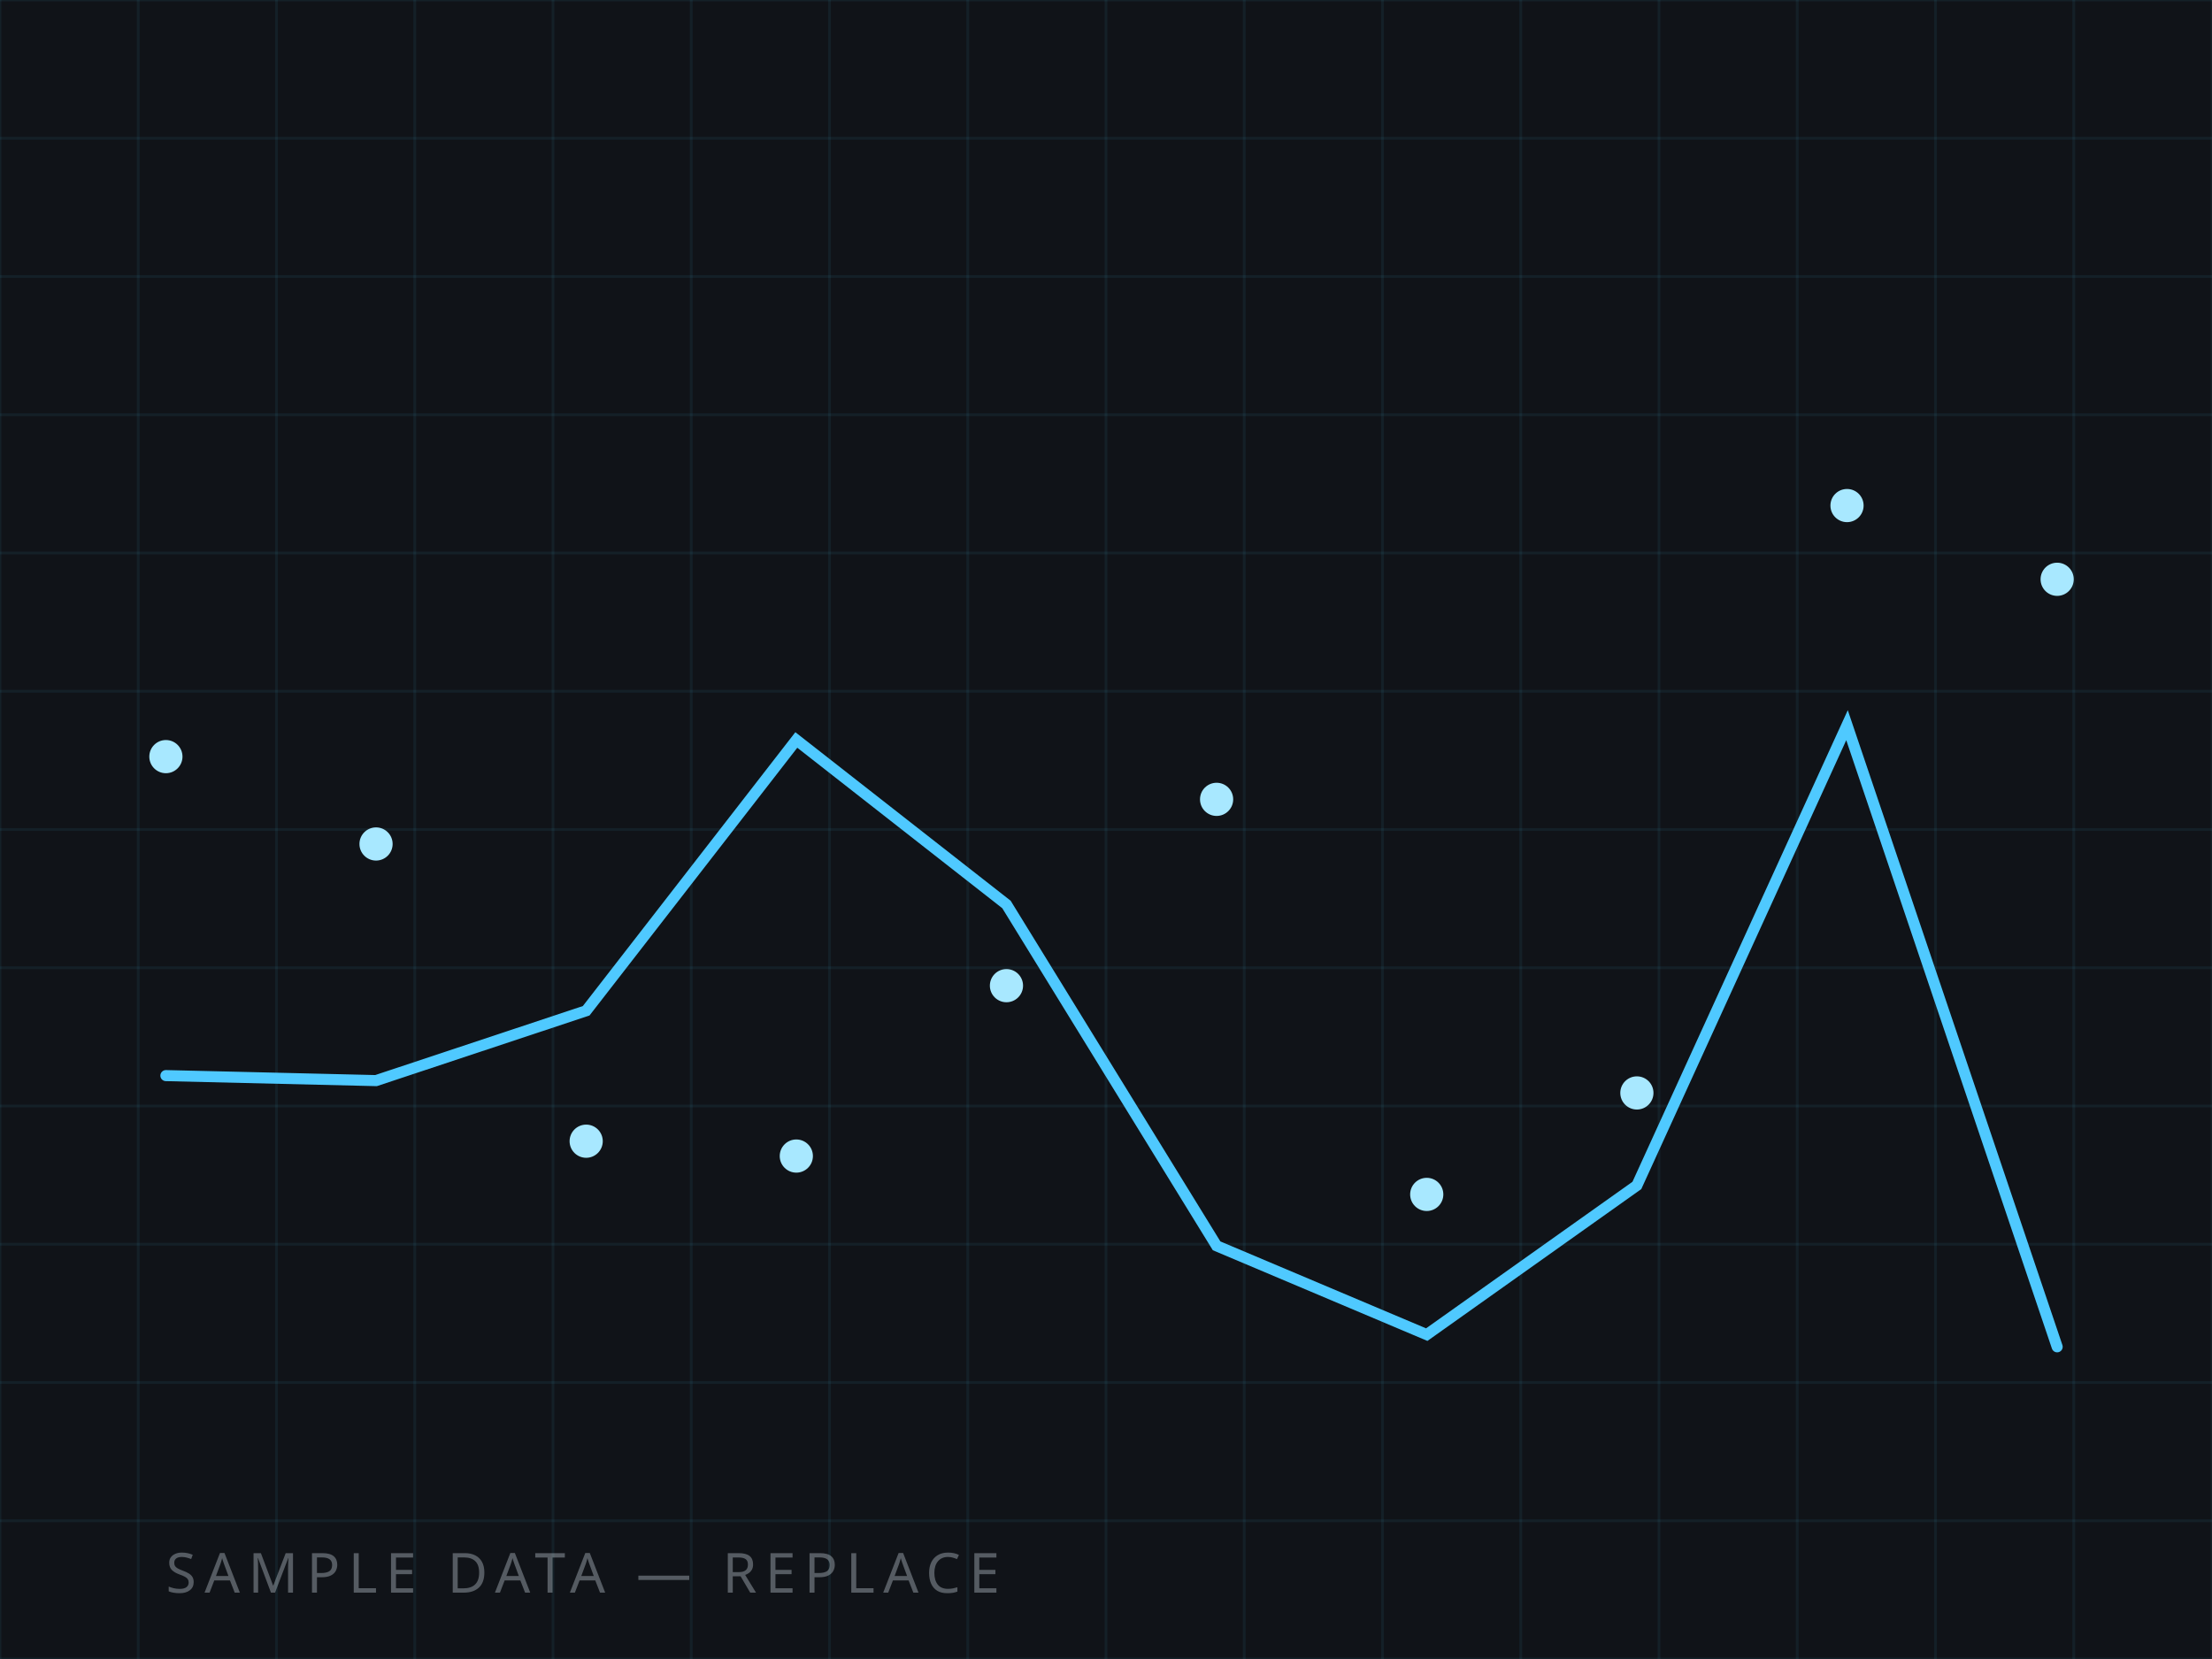
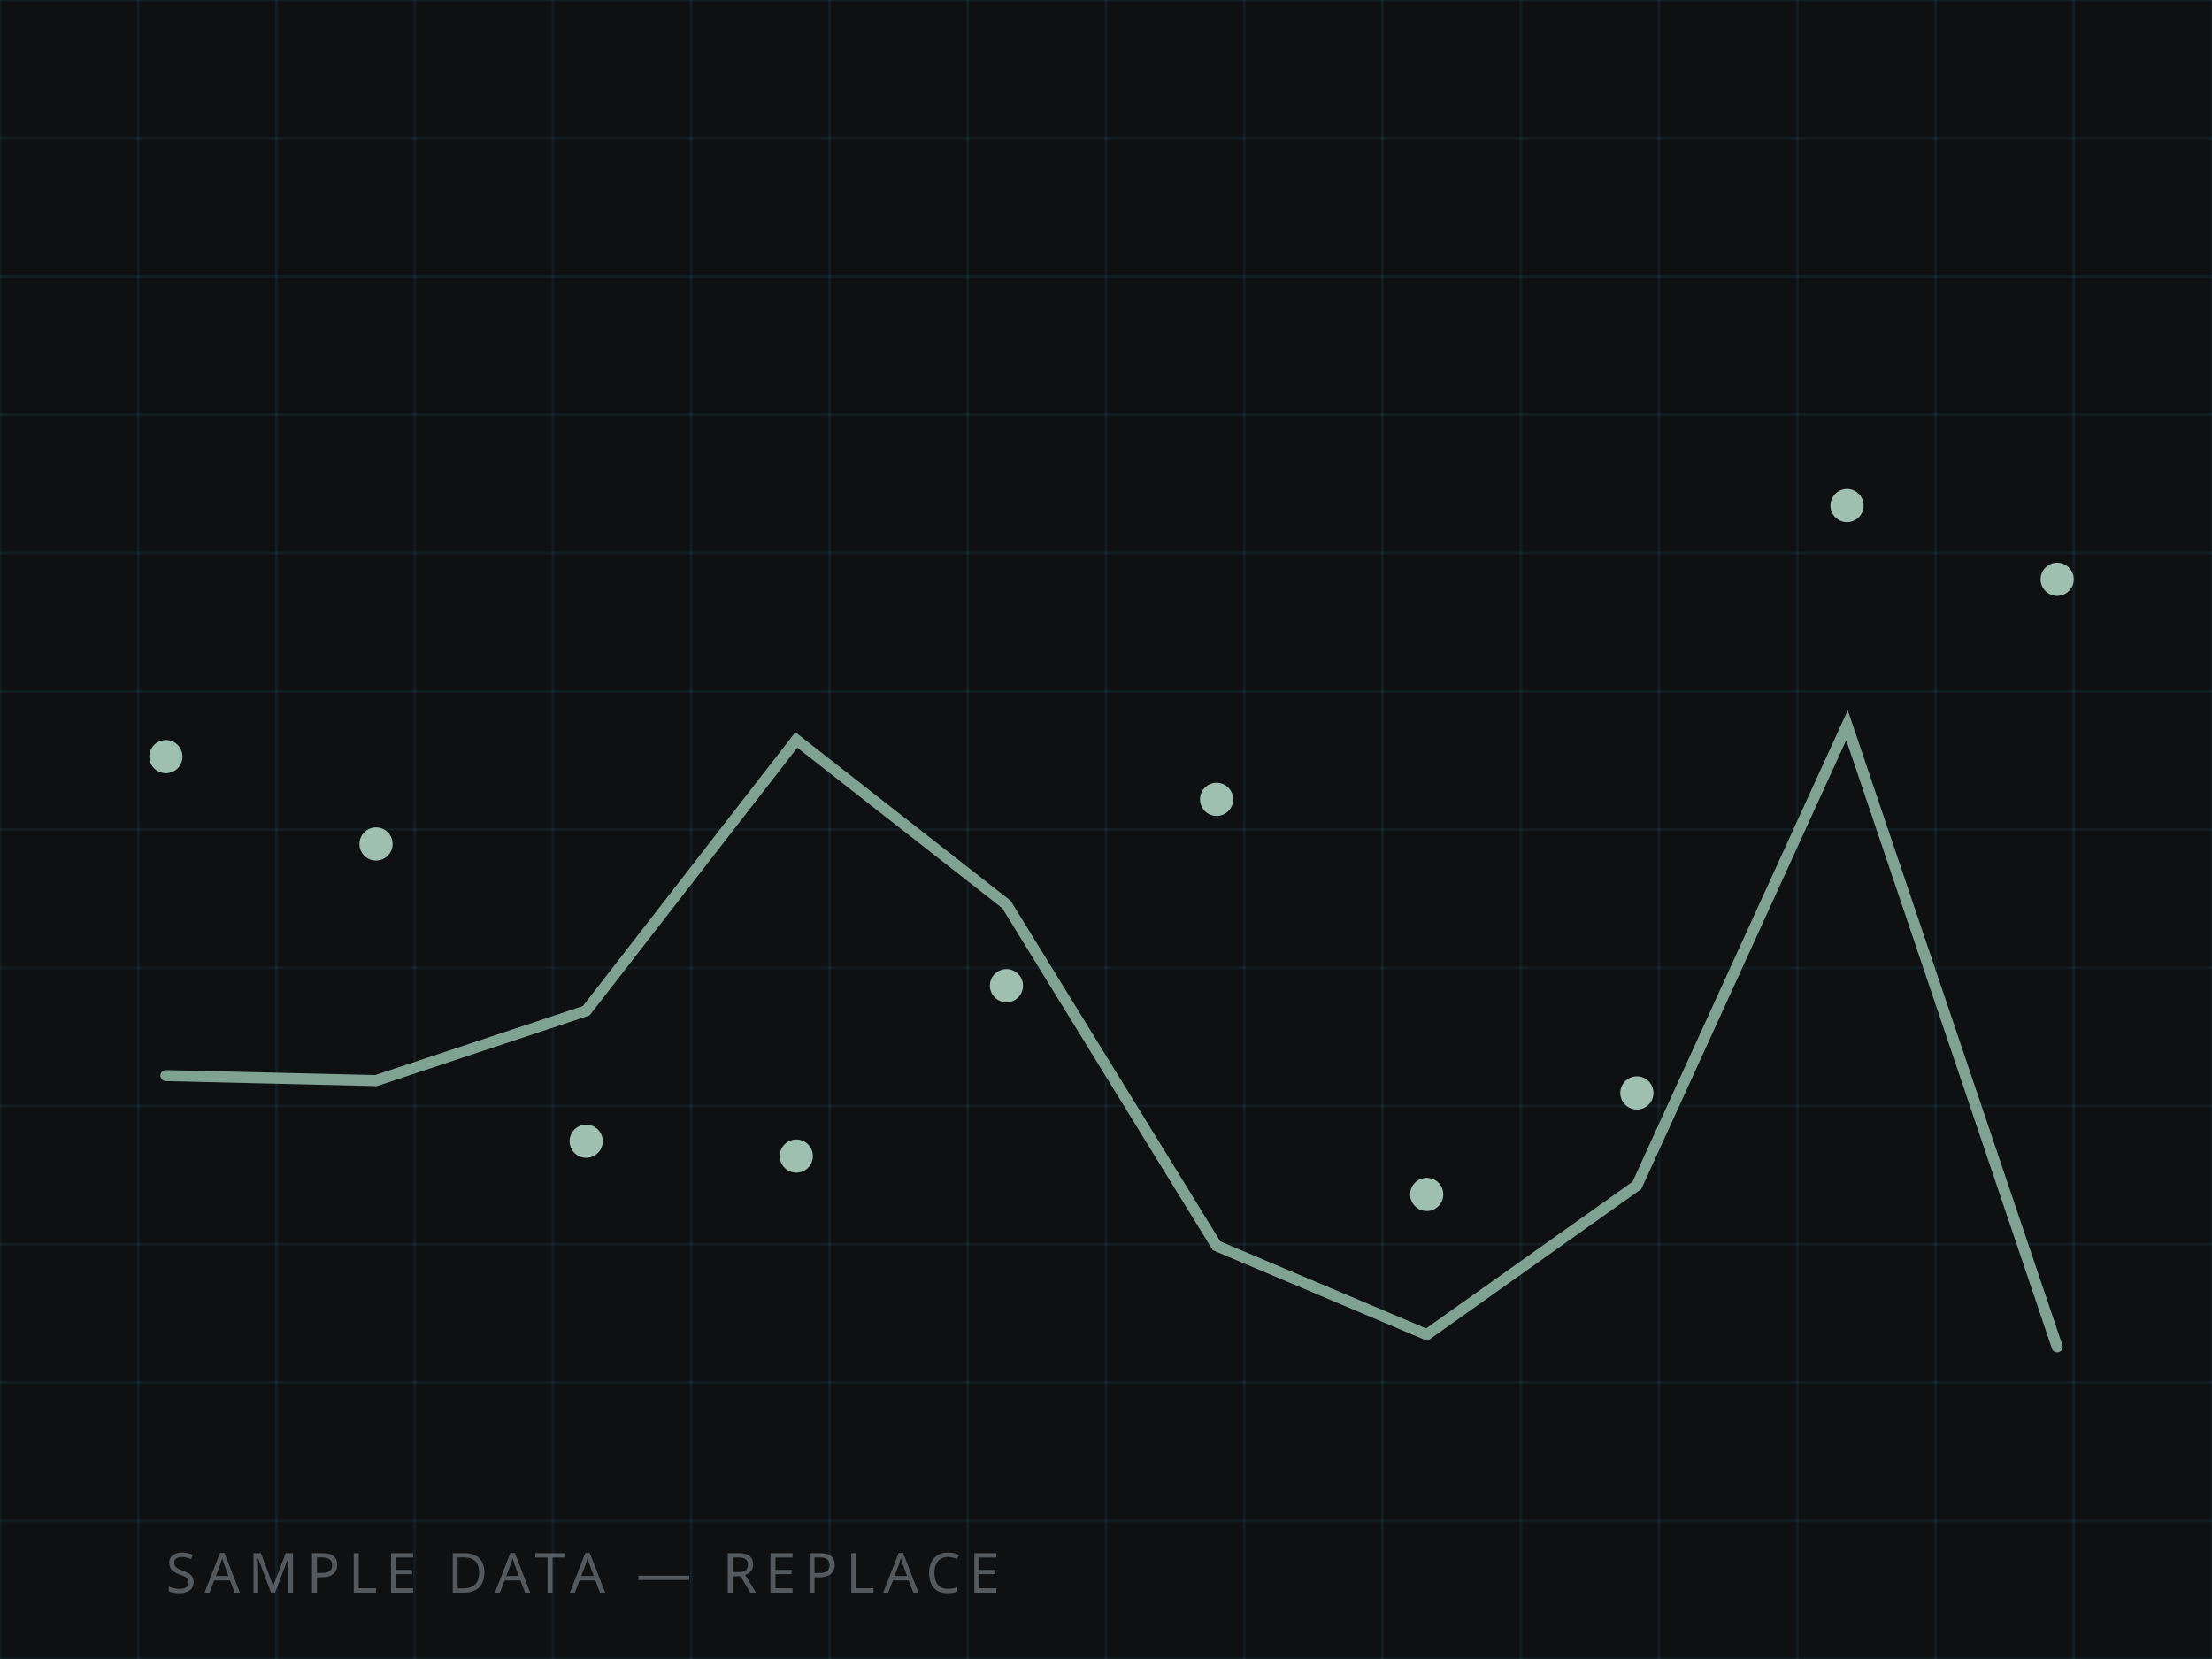
<svg xmlns="http://www.w3.org/2000/svg" viewBox="0 0 800 600" width="800" height="600">
-   <rect width="800" height="600" fill="#101318" />
+   <rect width="800" height="600" fill="#0E1012" />
  <line x1="0" y1="0" x2="0" y2="600" stroke="rgba(79,201,255,0.07)" />
  <line x1="50" y1="0" x2="50" y2="600" stroke="rgba(79,201,255,0.07)" />
  <line x1="100" y1="0" x2="100" y2="600" stroke="rgba(79,201,255,0.07)" />
  <line x1="150" y1="0" x2="150" y2="600" stroke="rgba(79,201,255,0.07)" />
  <line x1="200" y1="0" x2="200" y2="600" stroke="rgba(79,201,255,0.07)" />
  <line x1="250" y1="0" x2="250" y2="600" stroke="rgba(79,201,255,0.07)" />
  <line x1="300" y1="0" x2="300" y2="600" stroke="rgba(79,201,255,0.07)" />
  <line x1="350" y1="0" x2="350" y2="600" stroke="rgba(79,201,255,0.07)" />
  <line x1="400" y1="0" x2="400" y2="600" stroke="rgba(79,201,255,0.07)" />
  <line x1="450" y1="0" x2="450" y2="600" stroke="rgba(79,201,255,0.07)" />
  <line x1="500" y1="0" x2="500" y2="600" stroke="rgba(79,201,255,0.07)" />
  <line x1="550" y1="0" x2="550" y2="600" stroke="rgba(79,201,255,0.07)" />
  <line x1="600" y1="0" x2="600" y2="600" stroke="rgba(79,201,255,0.07)" />
  <line x1="650" y1="0" x2="650" y2="600" stroke="rgba(79,201,255,0.07)" />
  <line x1="700" y1="0" x2="700" y2="600" stroke="rgba(79,201,255,0.07)" />
  <line x1="750" y1="0" x2="750" y2="600" stroke="rgba(79,201,255,0.07)" />
  <line x1="800" y1="0" x2="800" y2="600" stroke="rgba(79,201,255,0.07)" />
  <line x1="0" y1="0" x2="800" y2="0" stroke="rgba(79,201,255,0.07)" />
  <line x1="0" y1="50" x2="800" y2="50" stroke="rgba(79,201,255,0.07)" />
  <line x1="0" y1="100" x2="800" y2="100" stroke="rgba(79,201,255,0.07)" />
  <line x1="0" y1="150" x2="800" y2="150" stroke="rgba(79,201,255,0.07)" />
  <line x1="0" y1="200" x2="800" y2="200" stroke="rgba(79,201,255,0.07)" />
  <line x1="0" y1="250" x2="800" y2="250" stroke="rgba(79,201,255,0.07)" />
  <line x1="0" y1="300" x2="800" y2="300" stroke="rgba(79,201,255,0.07)" />
  <line x1="0" y1="350" x2="800" y2="350" stroke="rgba(79,201,255,0.07)" />
  <line x1="0" y1="400" x2="800" y2="400" stroke="rgba(79,201,255,0.07)" />
  <line x1="0" y1="450" x2="800" y2="450" stroke="rgba(79,201,255,0.07)" />
  <line x1="0" y1="500" x2="800" y2="500" stroke="rgba(79,201,255,0.07)" />
  <line x1="0" y1="550" x2="800" y2="550" stroke="rgba(79,201,255,0.07)" />
  <line x1="0" y1="600" x2="800" y2="600" stroke="rgba(79,201,255,0.07)" />
-   <path d="M60 389.007 L 136 390.814 L 212 365.556 L 288 267.619 L 364 327.112 L 440 450.571 L 516 482.687 L 592 428.729 L 668 262.271 L 744 487.092" fill="none" stroke="#4FC9FF" stroke-width="4" stroke-linecap="round" />
-   <circle cx="60" cy="273.642" r="6" fill="#A8E8FF" />
-   <circle cx="136" cy="305.237" r="6" fill="#A8E8FF" />
-   <circle cx="212" cy="412.733" r="6" fill="#A8E8FF" />
-   <circle cx="288" cy="418.104" r="6" fill="#A8E8FF" />
-   <circle cx="364" cy="356.479" r="6" fill="#A8E8FF" />
-   <circle cx="440" cy="289.095" r="6" fill="#A8E8FF" />
-   <circle cx="516" cy="431.978" r="6" fill="#A8E8FF" />
-   <circle cx="592" cy="395.275" r="6" fill="#A8E8FF" />
-   <circle cx="668" cy="182.844" r="6" fill="#A8E8FF" />
-   <circle cx="744" cy="209.507" r="6" fill="#A8E8FF" />
+   <path d="M60 389.007 L 136 390.814 L 212 365.556 L 288 267.619 L 364 327.112 L 440 450.571 L 516 482.687 L 592 428.729 L 668 262.271 L 744 487.092" fill="none" stroke="#7FA292" stroke-width="4" stroke-linecap="round" />
+   <circle cx="60" cy="273.642" r="6" fill="#9FBFB0" />
+   <circle cx="136" cy="305.237" r="6" fill="#9FBFB0" />
+   <circle cx="212" cy="412.733" r="6" fill="#9FBFB0" />
+   <circle cx="288" cy="418.104" r="6" fill="#9FBFB0" />
+   <circle cx="364" cy="356.479" r="6" fill="#9FBFB0" />
+   <circle cx="440" cy="289.095" r="6" fill="#9FBFB0" />
+   <circle cx="516" cy="431.978" r="6" fill="#9FBFB0" />
+   <circle cx="592" cy="395.275" r="6" fill="#9FBFB0" />
+   <circle cx="668" cy="182.844" r="6" fill="#9FBFB0" />
+   <circle cx="744" cy="209.507" r="6" fill="#9FBFB0" />
  <text x="60" y="576" font-family="Kanit,sans-serif" font-size="20" fill="rgba(215,226,234,0.35)" letter-spacing="3">SAMPLE DATA — REPLACE</text>
</svg>
